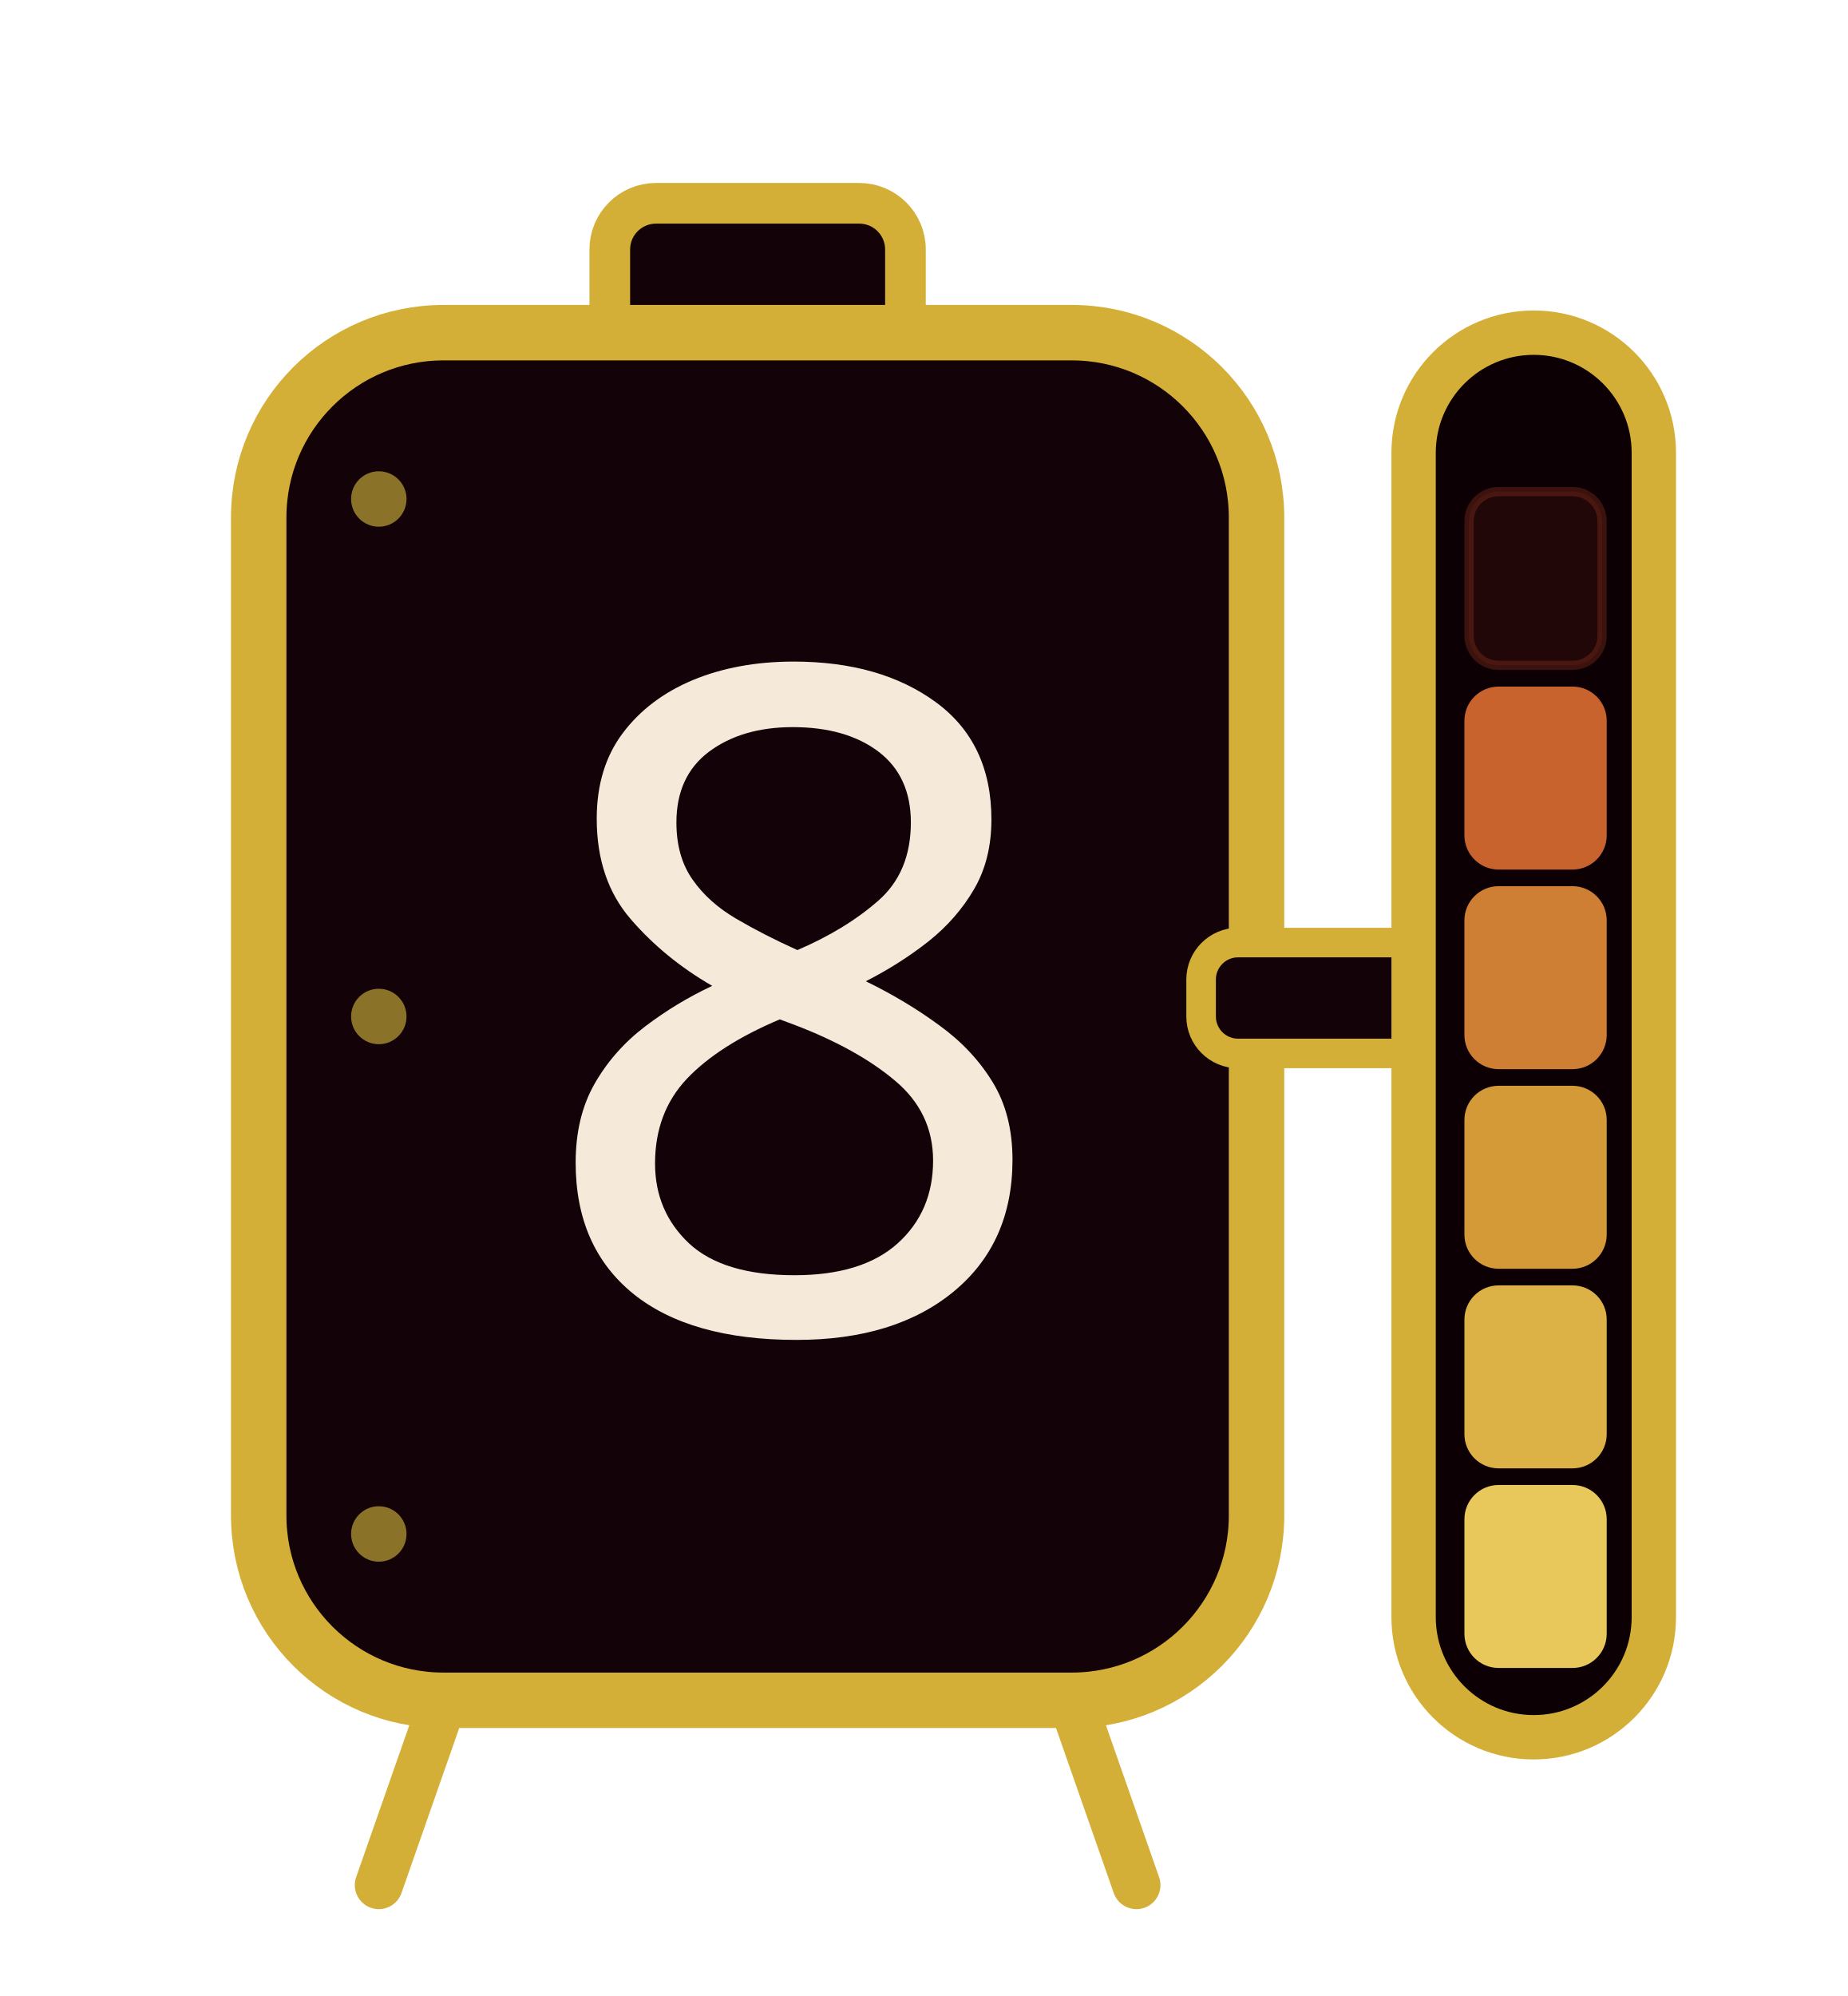
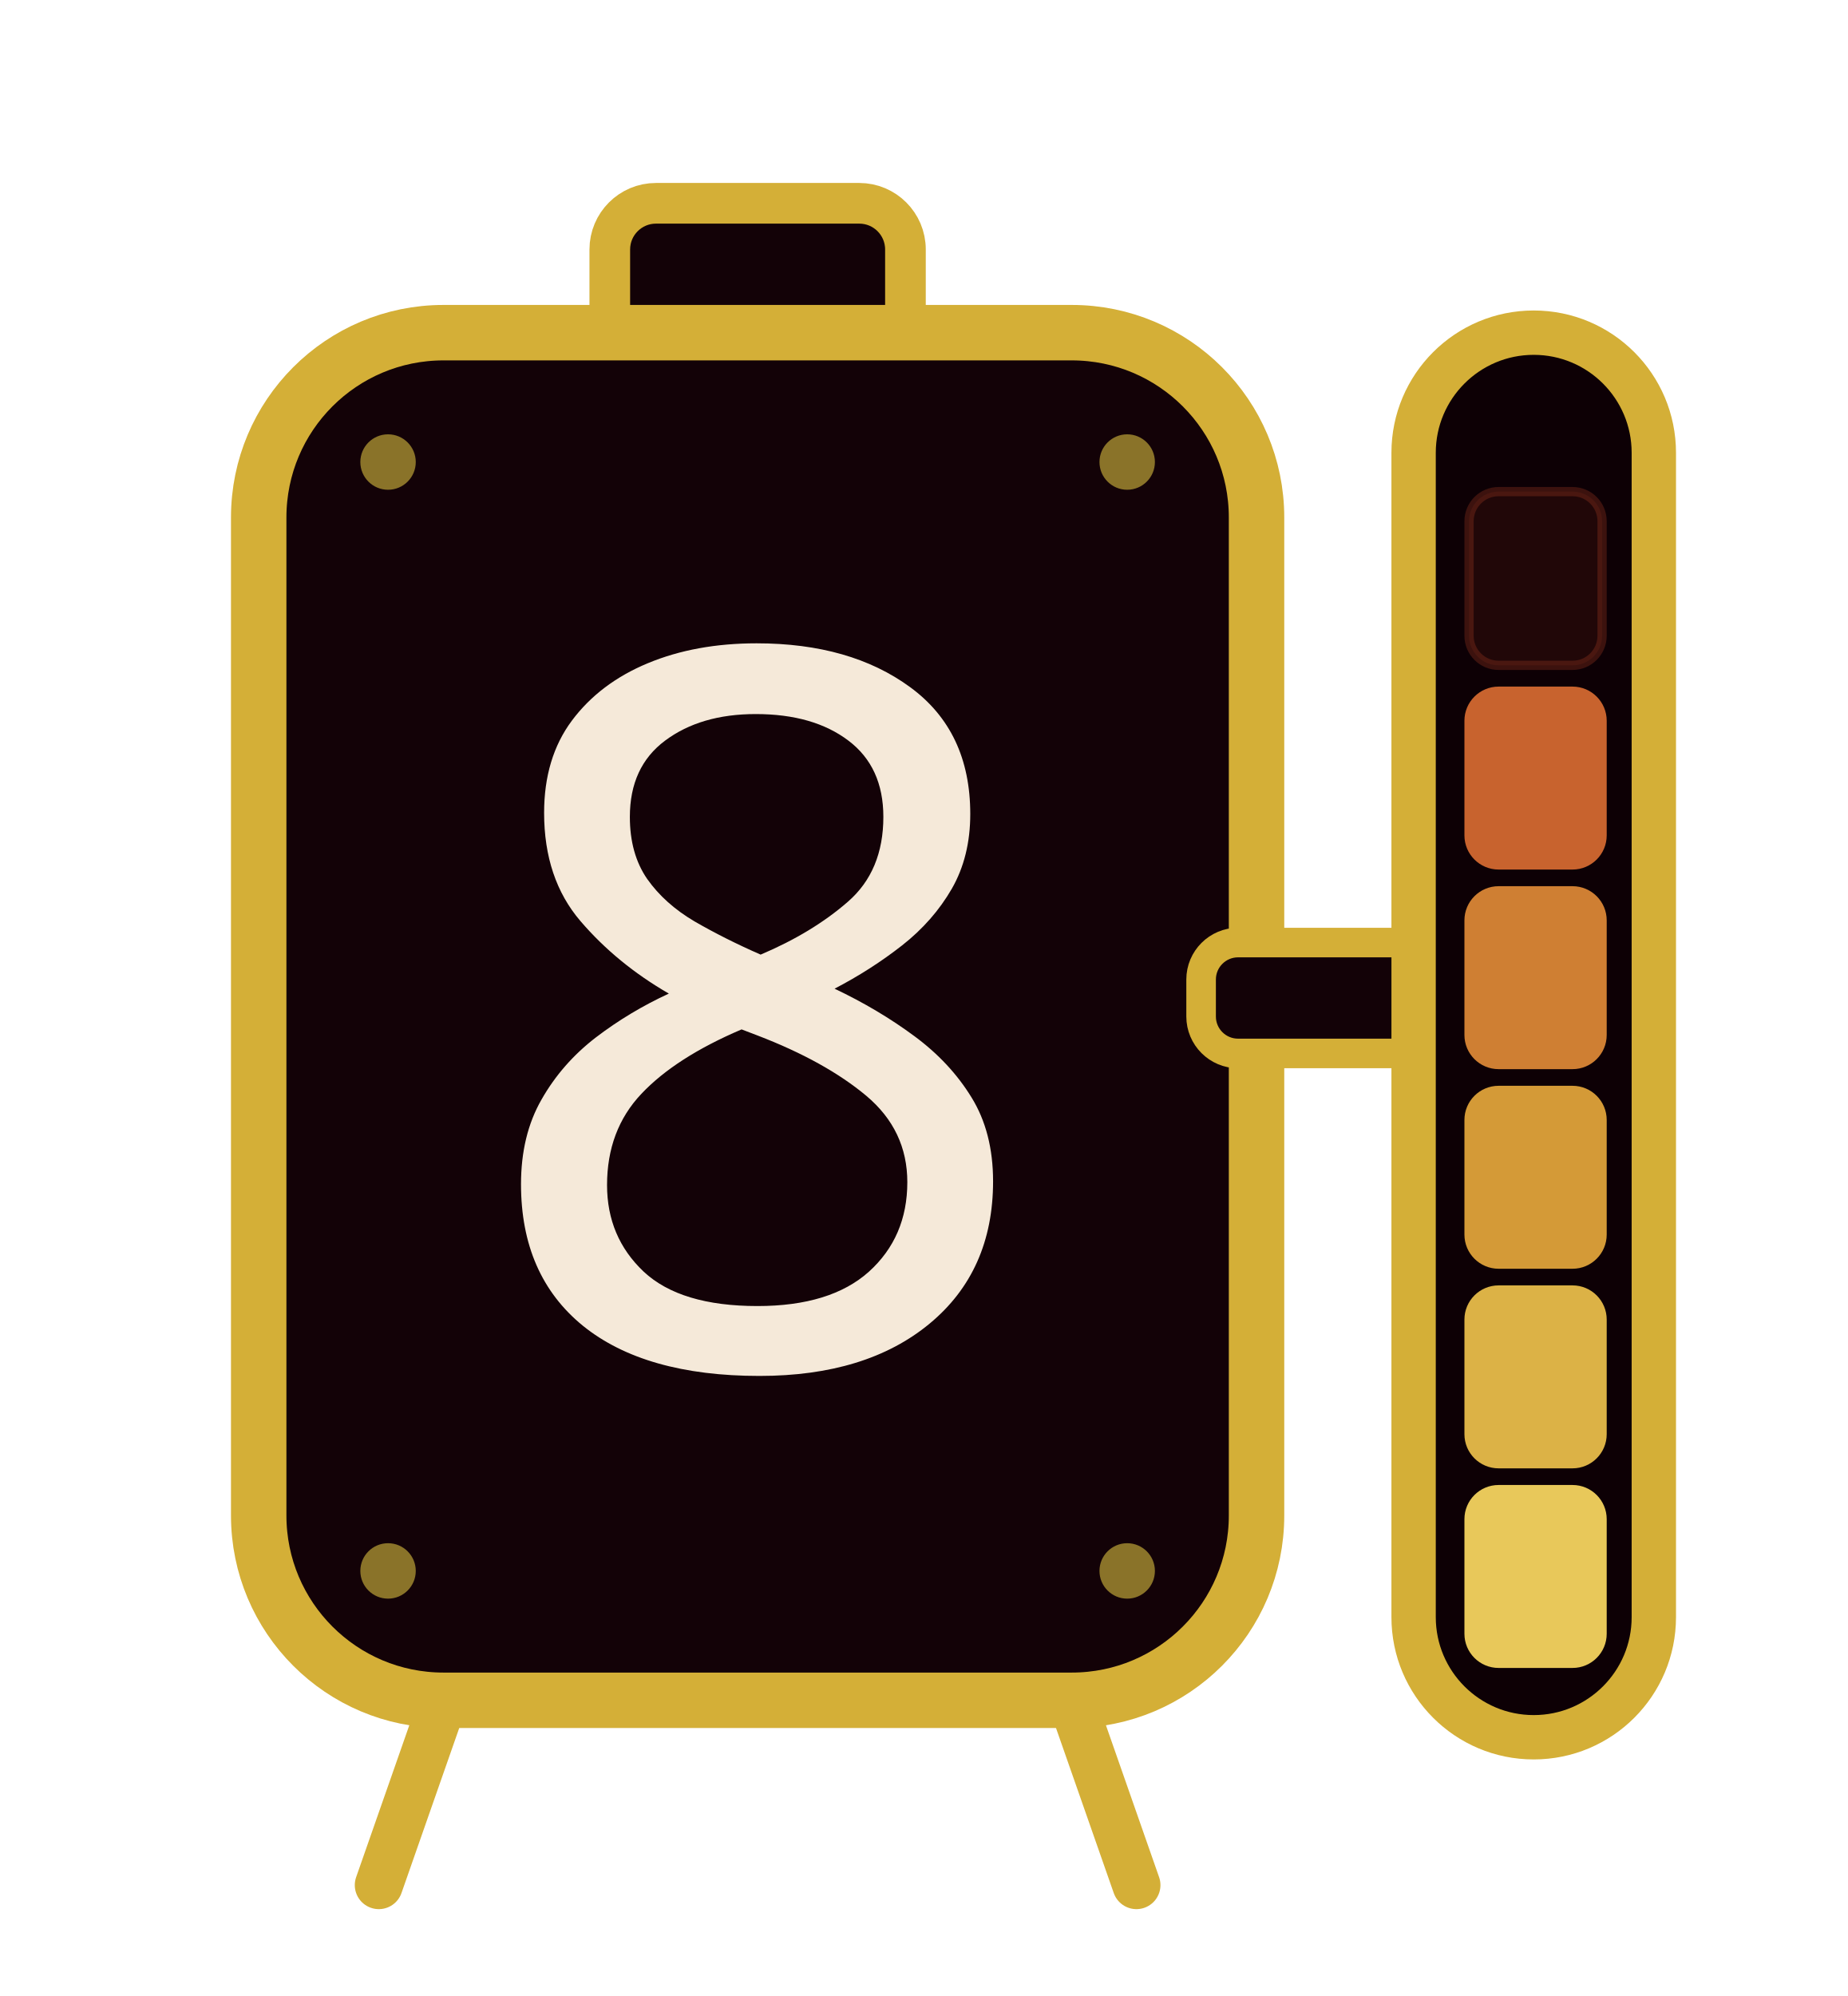
<svg xmlns="http://www.w3.org/2000/svg" viewBox="0 0 100 108" width="200" height="216">
-   <defs />
  <rect x="33" y="11" width="16" height="8" rx="2.5" fill="#130207" stroke="#d4af37" stroke-width="2.2" />
  <path d="M24 92 l-3.5 10 M58 92 l3.5 10" stroke="#d4af37" stroke-width="2.6" stroke-linecap="round" />
  <rect x="14" y="18" width="54" height="74" rx="10" fill="#130207" stroke="#d4af37" stroke-width="3" />
-   <circle cx="20.5" cy="27" r="1.5" fill="#8a7329" />
-   <circle cx="20.5" cy="55" r="1.5" fill="#8a7329" />
-   <circle cx="20.5" cy="83" r="1.5" fill="#8a7329" />
-   <text x="43" y="72" text-anchor="middle" font-family="'Bebas Neue', Impact, sans-serif" font-size="50" fill="#f5e9d9">8</text>
+   <circle cx="21" cy="25" r="1.5" fill="#8a7329" />
+   <circle cx="61" cy="25" r="1.5" fill="#8a7329" />
+   <circle cx="21" cy="85" r="1.5" fill="#8a7329" />
+   <circle cx="61" cy="85" r="1.5" fill="#8a7329" />
+   <text x="41" y="73.9" text-anchor="middle" font-family="'Bebas Neue', Impact, sans-serif" font-size="54" fill="#f5e9d9">8</text>
  <rect x="65" y="51" width="14" height="6" rx="2" fill="#130207" stroke="#d4af37" stroke-width="1.6" />
  <rect x="76.5" y="18" width="13" height="76" rx="6.5" fill="#0d0005" stroke="#d4af37" stroke-width="2.4" />
  <rect x="79.5" y="80.6" width="7.2" height="9.4" rx="1.6" fill="#e8c85a" fill-opacity="1" stroke="#e8c85a" stroke-opacity="1" stroke-width="0.5" />
  <rect x="79.5" y="69.8" width="7.2" height="9.4" rx="1.6" fill="#dcb246" fill-opacity="1" stroke="#dcb246" stroke-opacity="1" stroke-width="0.5" />
  <rect x="79.5" y="59.0" width="7.2" height="9.4" rx="1.6" fill="#d49a37" fill-opacity="1" stroke="#d49a37" stroke-opacity="1" stroke-width="0.5" />
  <rect x="79.5" y="48.2" width="7.2" height="9.4" rx="1.6" fill="#cf7f33" fill-opacity="1" stroke="#cf7f33" stroke-opacity="1" stroke-width="0.5" />
  <rect x="79.5" y="37.4" width="7.2" height="9.4" rx="1.6" fill="#c8632e" fill-opacity="1" stroke="#c8632e" stroke-opacity="1" stroke-width="0.5" />
  <rect x="79.5" y="26.6" width="7.2" height="9.4" rx="1.6" fill="#c0472a" fill-opacity="0.11" stroke="#c0472a" stroke-opacity="0.26" stroke-width="0.5" />
</svg>
